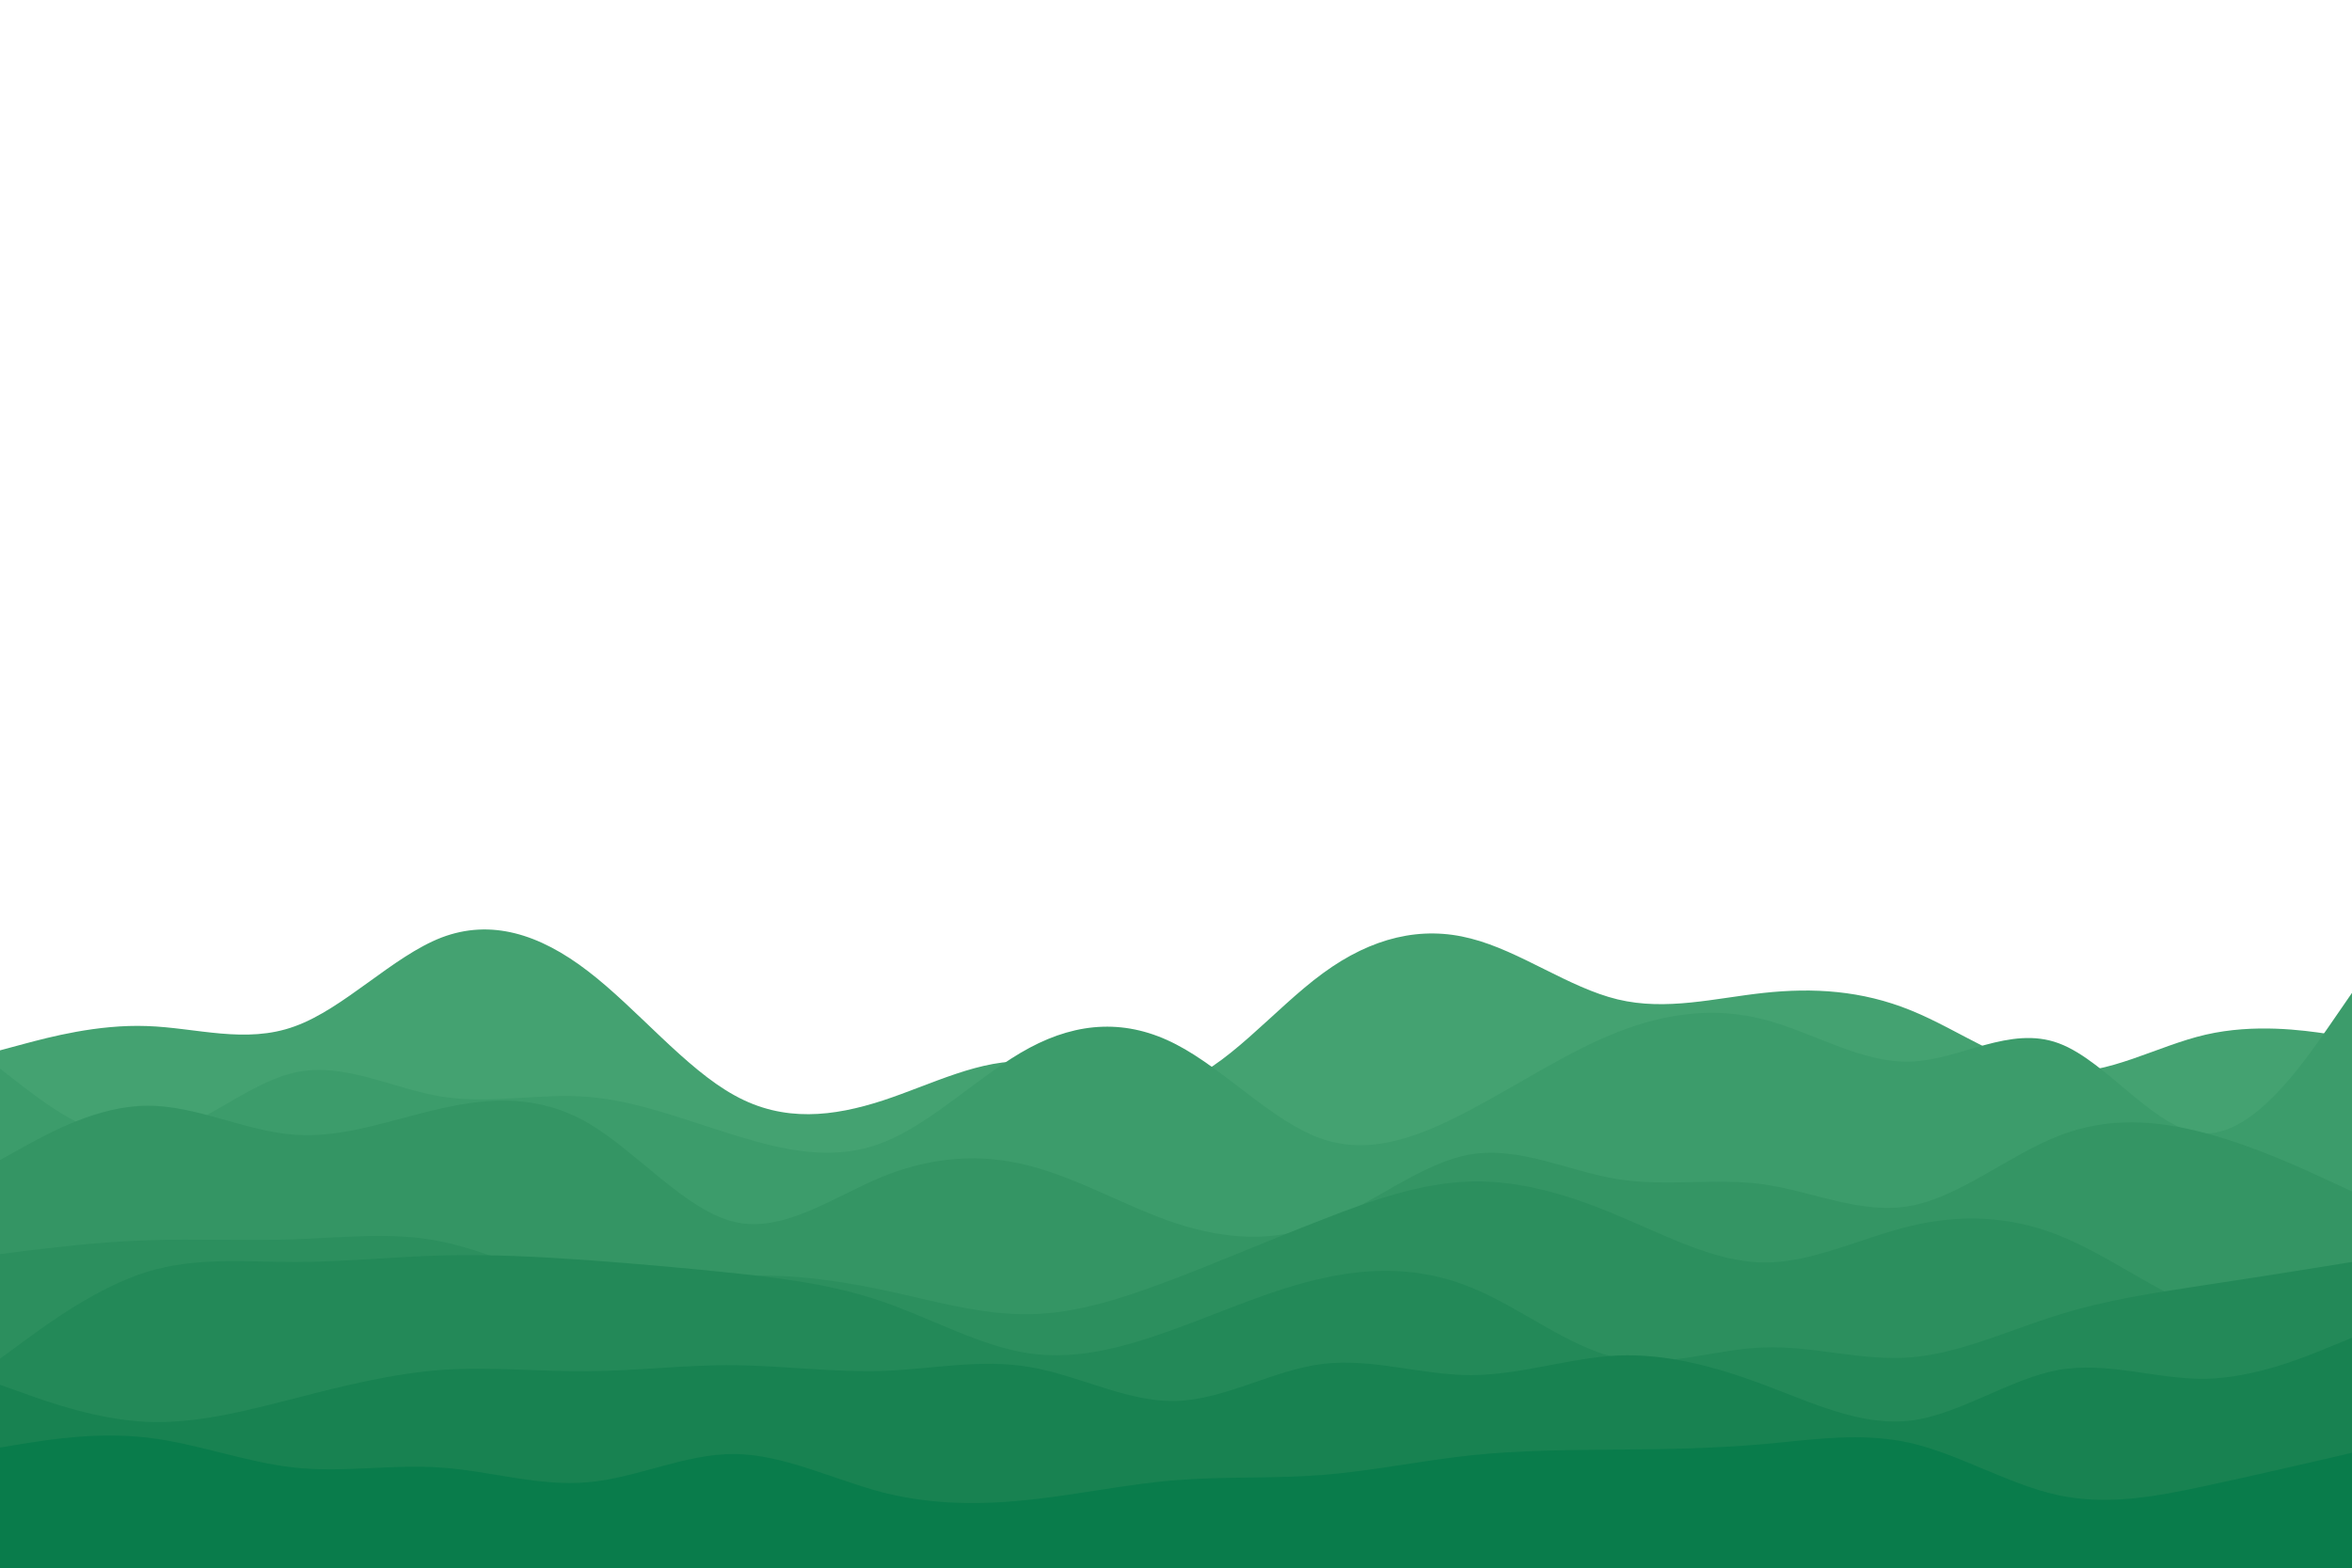
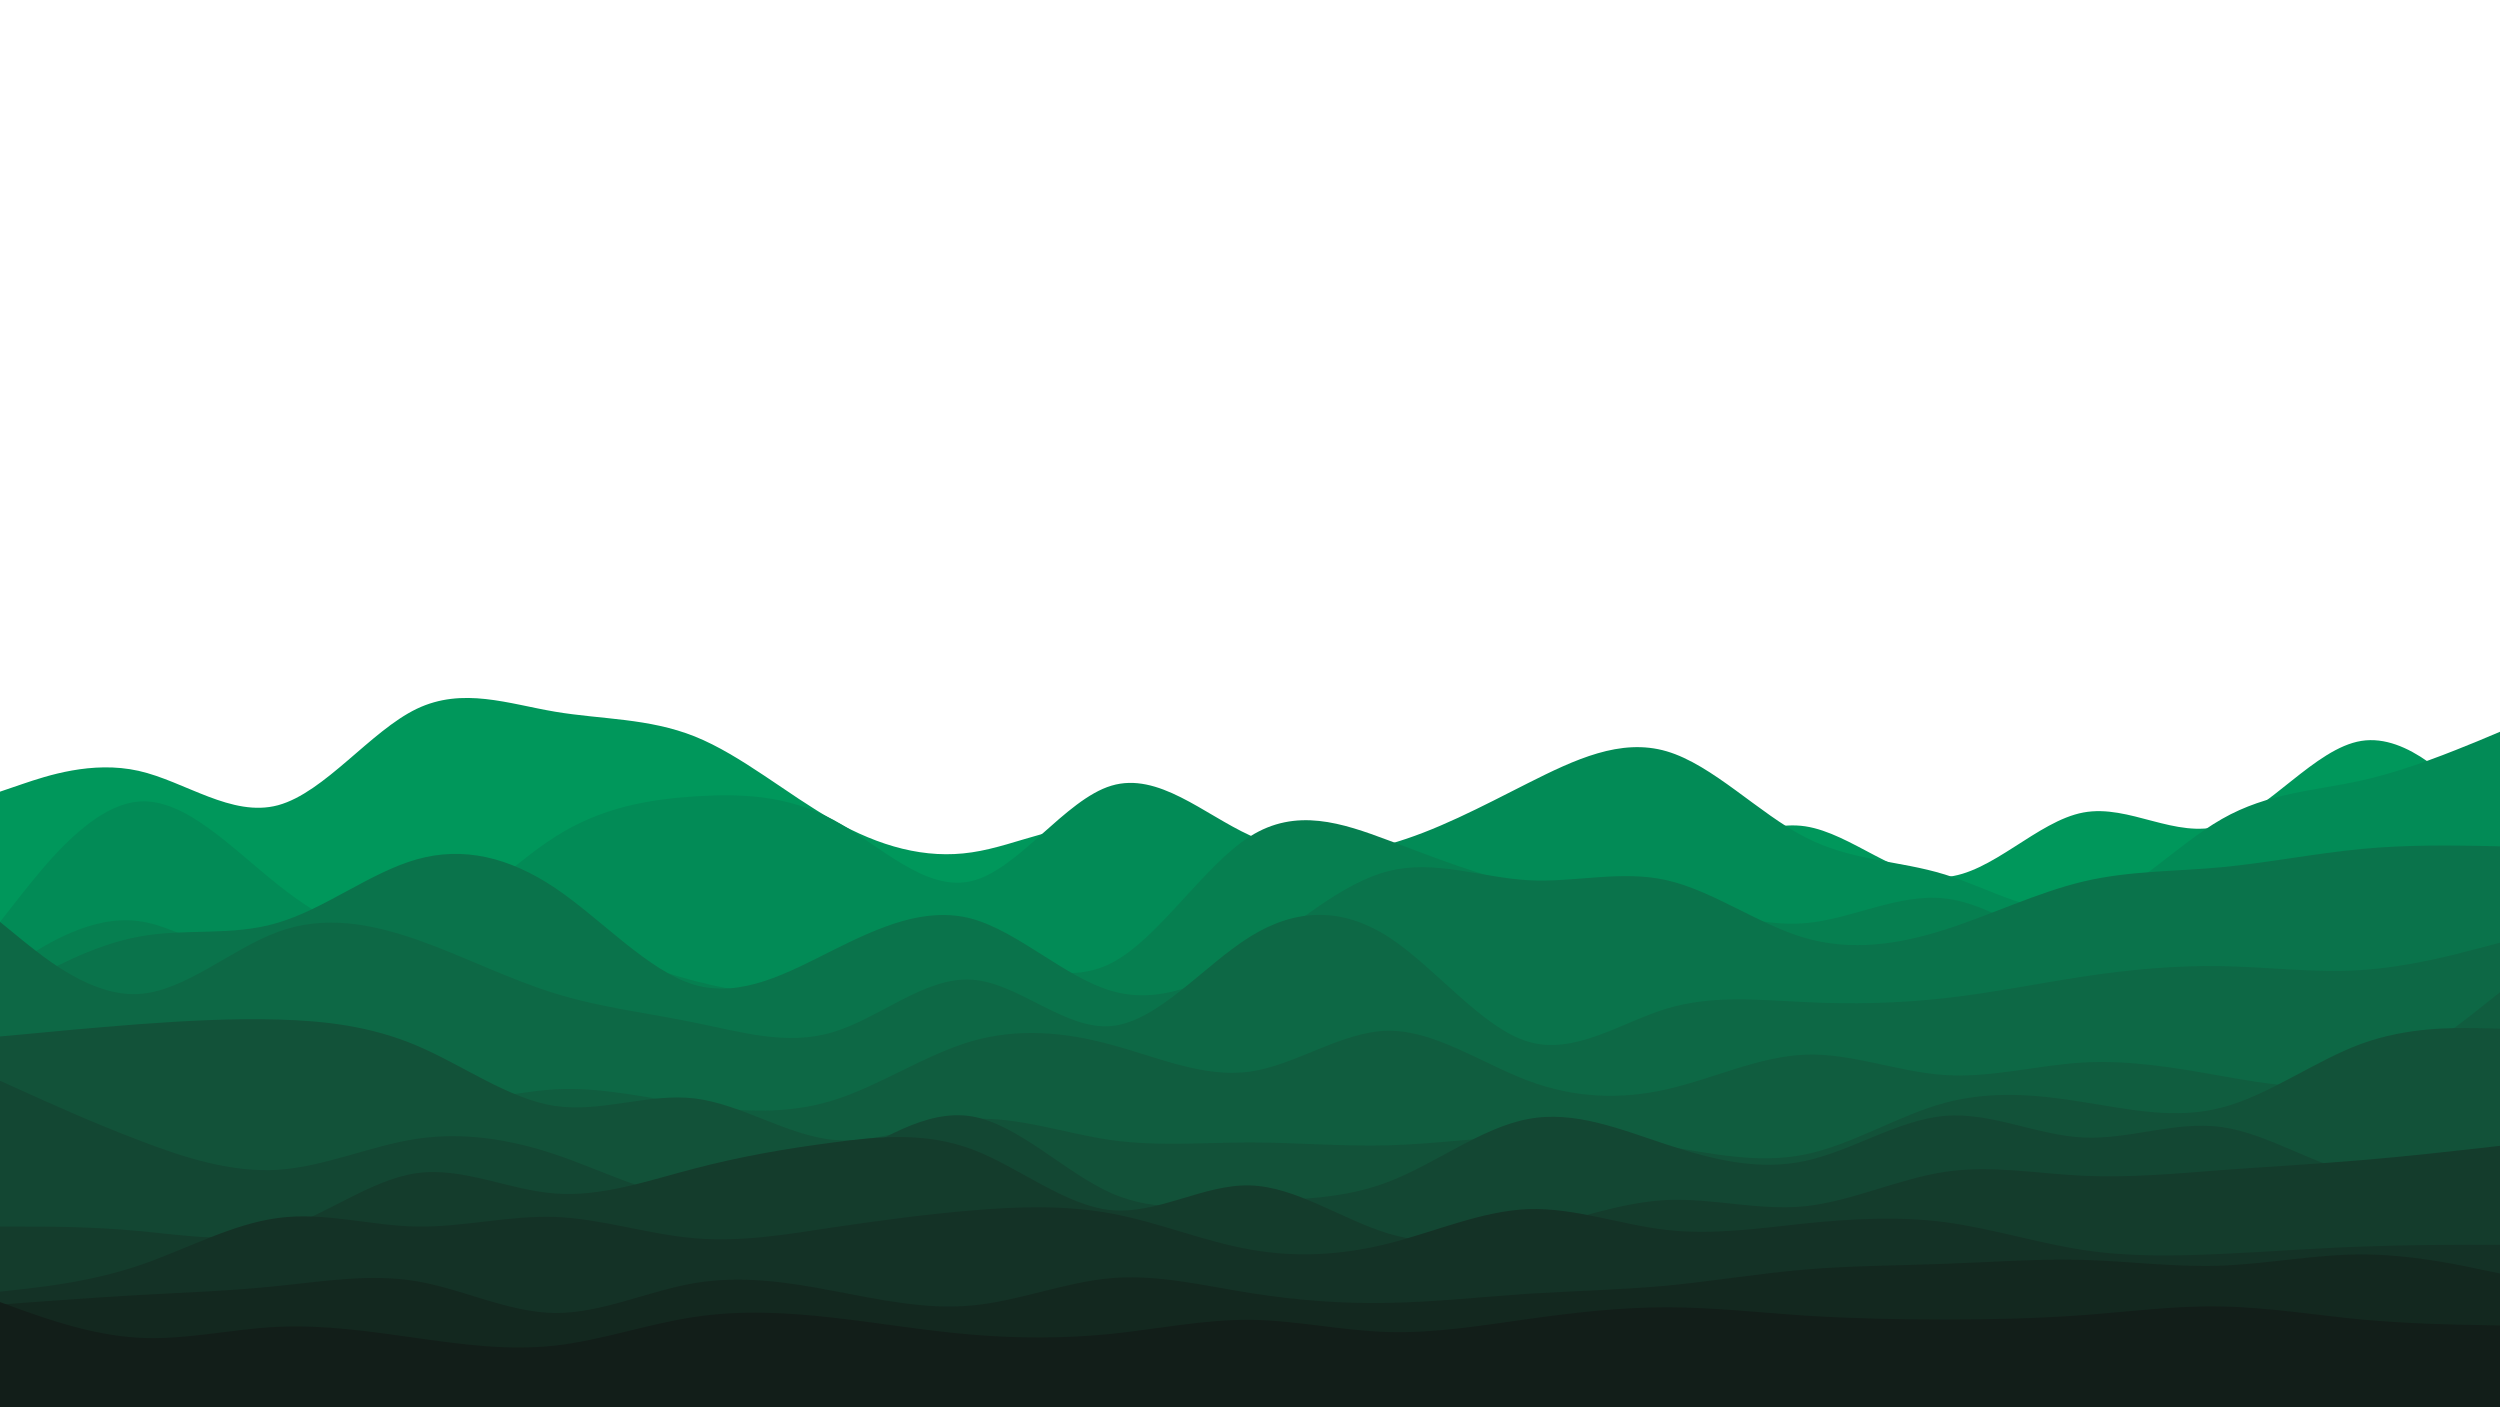
- <svg xmlns="http://www.w3.org/2000/svg" id="visual" viewBox="0 0 900 600" width="900" height="600" version="1.1">
-   <path d="M0 402L9.3 399.5C18.7 397 37.3 392 56.2 392.7C75 393.3 94 399.7 112.8 392.8C131.7 386 150.3 366 169 358.8C187.7 351.7 206.3 357.3 225 371.7C243.7 386 262.3 409 281.2 419.3C300 429.7 319 427.3 337.8 421.2C356.7 415 375.3 405 394 406.3C412.7 407.7 431.3 420.3 450 415C468.7 409.7 487.3 386.3 506.2 372.5C525 358.7 544 354.3 562.8 359.2C581.7 364 600.3 378 619 382.5C637.7 387 656.3 382 675 380C693.7 378 712.3 379 731.2 386.7C750 394.3 769 408.7 787.8 410.2C806.7 411.7 825.3 400.3 844 396C862.7 391.7 881.3 394.3 890.7 395.7L900 397L900 601L890.7 601C881.3 601 862.7 601 844 601C825.3 601 806.7 601 787.8 601C769 601 750 601 731.2 601C712.3 601 693.7 601 675 601C656.3 601 637.7 601 619 601C600.3 601 581.7 601 562.8 601C544 601 525 601 506.2 601C487.3 601 468.7 601 450 601C431.3 601 412.7 601 394 601C375.3 601 356.7 601 337.8 601C319 601 300 601 281.2 601C262.3 601 243.7 601 225 601C206.3 601 187.7 601 169 601C150.3 601 131.7 601 112.8 601C94 601 75 601 56.2 601C37.3 601 18.7 601 9.3 601L0 601Z" fill="#44a271" />
-   <path d="M0 409L9.3 416.2C18.7 423.3 37.3 437.7 56.2 435.5C75 433.3 94 414.7 112.8 410.5C131.7 406.3 150.3 416.7 169 419.7C187.7 422.7 206.3 418.3 225 419.8C243.7 421.3 262.3 428.7 281.2 434.5C300 440.3 319 444.7 337.8 437.3C356.7 430 375.3 411 394 401C412.7 391 431.3 390 450 399.7C468.7 409.3 487.3 429.7 506.2 436C525 442.3 544 434.7 562.8 424.7C581.7 414.7 600.3 402.3 619 395C637.7 387.7 656.3 385.3 675 390.2C693.7 395 712.3 407 731.2 406.3C750 405.7 769 392.3 787.8 399.3C806.7 406.3 825.3 433.7 844 433.8C862.7 434 881.3 407 890.7 393.5L900 380L900 601L890.7 601C881.3 601 862.7 601 844 601C825.3 601 806.7 601 787.8 601C769 601 750 601 731.2 601C712.3 601 693.7 601 675 601C656.3 601 637.7 601 619 601C600.3 601 581.7 601 562.8 601C544 601 525 601 506.2 601C487.3 601 468.7 601 450 601C431.3 601 412.7 601 394 601C375.3 601 356.7 601 337.8 601C319 601 300 601 281.2 601C262.3 601 243.7 601 225 601C206.3 601 187.7 601 169 601C150.3 601 131.7 601 112.8 601C94 601 75 601 56.2 601C37.3 601 18.7 601 9.3 601L0 601Z" fill="#3c9c6b" />
-   <path d="M0 444L9.3 438.8C18.7 433.7 37.3 423.3 56.2 423.2C75 423 94 433 112.8 434.3C131.7 435.7 150.3 428.3 169 424.2C187.7 420 206.3 419 225 429.8C243.7 440.7 262.3 463.3 281.2 467.7C300 472 319 458 337.8 450.3C356.7 442.7 375.3 441.3 394 446.2C412.7 451 431.3 462 450 468.2C468.7 474.3 487.3 475.7 506.2 468.3C525 461 544 445 562.8 441.8C581.7 438.7 600.3 448.3 619 451.3C637.7 454.3 656.3 450.7 675 453.3C693.7 456 712.3 465 731.2 461.5C750 458 769 442 787.8 434.7C806.7 427.3 825.3 428.7 844 433.7C862.7 438.7 881.3 447.3 890.7 451.7L900 456L900 601L890.7 601C881.3 601 862.7 601 844 601C825.3 601 806.7 601 787.8 601C769 601 750 601 731.2 601C712.3 601 693.7 601 675 601C656.3 601 637.7 601 619 601C600.3 601 581.7 601 562.8 601C544 601 525 601 506.2 601C487.3 601 468.7 601 450 601C431.3 601 412.7 601 394 601C375.3 601 356.7 601 337.8 601C319 601 300 601 281.2 601C262.3 601 243.7 601 225 601C206.3 601 187.7 601 169 601C150.3 601 131.7 601 112.8 601C94 601 75 601 56.2 601C37.3 601 18.7 601 9.3 601L0 601Z" fill="#349564" />
-   <path d="M0 480L9.3 478.8C18.7 477.7 37.3 475.3 56.2 474.7C75 474 94 475 112.8 474.3C131.7 473.7 150.3 471.3 169 475.2C187.7 479 206.3 489 225 491.7C243.7 494.3 262.3 489.7 281.2 488.5C300 487.3 319 489.7 337.8 493.7C356.7 497.7 375.3 503.3 394 503C412.7 502.7 431.3 496.3 450 489.2C468.7 482 487.3 474 506.2 466.7C525 459.3 544 452.7 562.8 452.2C581.7 451.7 600.3 457.3 619 465.2C637.7 473 656.3 483 675 483.2C693.7 483.3 712.3 473.7 731.2 469.2C750 464.7 769 465.3 787.8 472.8C806.7 480.3 825.3 494.7 844 501.5C862.7 508.3 881.3 507.7 890.7 507.3L900 507L900 601L890.7 601C881.3 601 862.7 601 844 601C825.3 601 806.7 601 787.8 601C769 601 750 601 731.2 601C712.3 601 693.7 601 675 601C656.3 601 637.7 601 619 601C600.3 601 581.7 601 562.8 601C544 601 525 601 506.2 601C487.3 601 468.7 601 450 601C431.3 601 412.7 601 394 601C375.3 601 356.7 601 337.8 601C319 601 300 601 281.2 601C262.3 601 243.7 601 225 601C206.3 601 187.7 601 169 601C150.3 601 131.7 601 112.8 601C94 601 75 601 56.2 601C37.3 601 18.7 601 9.3 601L0 601Z" fill="#2c8f5e" />
-   <path d="M0 520L9.3 513.2C18.7 506.3 37.3 492.7 56.2 486.8C75 481 94 483 112.8 483C131.7 483 150.3 481 169 480.5C187.7 480 206.3 481 225 482.3C243.7 483.7 262.3 485.3 281.2 487.3C300 489.3 319 491.7 337.8 498.2C356.7 504.7 375.3 515.3 394 518C412.7 520.7 431.3 515.3 450 508.5C468.7 501.7 487.3 493.3 506.2 489.2C525 485 544 485 562.8 492.7C581.7 500.3 600.3 515.7 619 519.7C637.7 523.7 656.3 516.3 675 515.7C693.7 515 712.3 521 731.2 519.5C750 518 769 509 787.8 503.2C806.7 497.3 825.3 494.7 844 491.8C862.7 489 881.3 486 890.7 484.5L900 483L900 601L890.7 601C881.3 601 862.7 601 844 601C825.3 601 806.7 601 787.8 601C769 601 750 601 731.2 601C712.3 601 693.7 601 675 601C656.3 601 637.7 601 619 601C600.3 601 581.7 601 562.8 601C544 601 525 601 506.2 601C487.3 601 468.7 601 450 601C431.3 601 412.7 601 394 601C375.3 601 356.7 601 337.8 601C319 601 300 601 281.2 601C262.3 601 243.7 601 225 601C206.3 601 187.7 601 169 601C150.3 601 131.7 601 112.8 601C94 601 75 601 56.2 601C37.3 601 18.7 601 9.3 601L0 601Z" fill="#238958" />
-   <path d="M0 530L9.3 533.3C18.7 536.7 37.3 543.3 56.2 544.2C75 545 94 540 112.8 535.2C131.7 530.3 150.3 525.7 169 524.3C187.7 523 206.3 525 225 524.8C243.7 524.7 262.3 522.3 281.2 522.5C300 522.7 319 525.3 337.8 524.7C356.7 524 375.3 520 394 523.2C412.7 526.3 431.3 536.7 450 536.2C468.7 535.7 487.3 524.3 506.2 522C525 519.7 544 526.3 562.8 526.3C581.7 526.3 600.3 519.7 619 518.8C637.7 518 656.3 523 675 530C693.7 537 712.3 546 731.2 543.7C750 541.3 769 527.7 787.8 524.3C806.7 521 825.3 528 844 527.7C862.7 527.3 881.3 519.7 890.7 515.8L900 512L900 601L890.7 601C881.3 601 862.7 601 844 601C825.3 601 806.7 601 787.8 601C769 601 750 601 731.2 601C712.3 601 693.7 601 675 601C656.3 601 637.7 601 619 601C600.3 601 581.7 601 562.8 601C544 601 525 601 506.2 601C487.3 601 468.7 601 450 601C431.3 601 412.7 601 394 601C375.3 601 356.7 601 337.8 601C319 601 300 601 281.2 601C262.3 601 243.7 601 225 601C206.3 601 187.7 601 169 601C150.3 601 131.7 601 112.8 601C94 601 75 601 56.2 601C37.3 601 18.7 601 9.3 601L0 601Z" fill="#188251" />
-   <path d="M0 554L9.3 552.5C18.7 551 37.3 548 56.2 550.2C75 552.3 94 559.7 112.8 561.7C131.7 563.7 150.3 560.3 169 561.7C187.7 563 206.3 569 225 567.3C243.7 565.7 262.3 556.3 281.2 556.5C300 556.7 319 566.3 337.8 571.2C356.7 576 375.3 576 394 574C412.7 572 431.3 568 450 566.5C468.7 565 487.3 566 506.2 564.5C525 563 544 559 562.8 557C581.7 555 600.3 555 619 554.8C637.7 554.7 656.3 554.3 675 552.7C693.7 551 712.3 548 731.2 552.3C750 556.7 769 568.3 787.8 572.3C806.7 576.3 825.3 572.7 844 568.7C862.7 564.7 881.3 560.3 890.7 558.2L900 556L900 601L890.7 601C881.3 601 862.7 601 844 601C825.3 601 806.7 601 787.8 601C769 601 750 601 731.2 601C712.3 601 693.7 601 675 601C656.3 601 637.7 601 619 601C600.3 601 581.7 601 562.8 601C544 601 525 601 506.2 601C487.3 601 468.7 601 450 601C431.3 601 412.7 601 394 601C375.3 601 356.7 601 337.8 601C319 601 300 601 281.2 601C262.3 601 243.7 601 225 601C206.3 601 187.7 601 169 601C150.3 601 131.7 601 112.8 601C94 601 75 601 56.2 601C37.3 601 18.7 601 9.3 601L0 601Z" fill="#097c4b" />
+ <svg xmlns="http://www.w3.org/2000/svg" id="visual" viewBox="0 0 960 540" width="960" height="540" version="1.1">
+   <path d="M0 304L8.8 301C17.7 298 35.3 292 53.2 296C71 300 89 314 106.8 309.2C124.7 304.3 142.3 280.7 160 272.2C177.7 263.7 195.3 270.3 213.2 273.3C231 276.3 249 275.7 266.8 282.8C284.7 290 302.3 305 320 315C337.7 325 355.3 330 373.2 327.3C391 324.7 409 314.3 426.8 318.2C444.7 322 462.3 340 480 345.8C497.7 351.7 515.3 345.3 533.2 346C551 346.7 569 354.3 586.8 354.5C604.7 354.7 622.3 347.3 640 337.3C657.7 327.3 675.3 314.7 693.2 317.3C711 320 729 338 746.8 336.8C764.7 335.7 782.3 315.3 800 312C817.7 308.7 835.3 322.3 853.2 317C871 311.7 889 287.3 906.8 284.5C924.7 281.7 942.3 300.3 951.2 309.7L960 319L960 541L951.2 541C942.3 541 924.7 541 906.8 541C889 541 871 541 853.2 541C835.3 541 817.7 541 800 541C782.3 541 764.7 541 746.8 541C729 541 711 541 693.2 541C675.3 541 657.7 541 640 541C622.3 541 604.7 541 586.8 541C569 541 551 541 533.2 541C515.3 541 497.7 541 480 541C462.3 541 444.7 541 426.8 541C409 541 391 541 373.2 541C355.3 541 337.7 541 320 541C302.3 541 284.7 541 266.8 541C249 541 231 541 213.2 541C195.3 541 177.7 541 160 541C142.3 541 124.7 541 106.8 541C89 541 71 541 53.2 541C35.3 541 17.7 541 8.8 541L0 541Z" fill="#00975b" />
+   <path d="M0 354L8.8 342.8C17.7 331.7 35.3 309.3 53.2 307.8C71 306.3 89 325.7 106.8 339.8C124.7 354 142.3 363 160 357.7C177.7 352.3 195.3 332.7 213.2 321.3C231 310 249 307 266.8 305.8C284.7 304.7 302.3 305.3 320 314.8C337.7 324.3 355.3 342.7 373.2 338.3C391 334 409 307 426.8 301.7C444.7 296.3 462.3 312.7 480 320.8C497.7 329 515.3 329 533.2 324.2C551 319.3 569 309.7 586.8 300.7C604.7 291.7 622.3 283.3 640 288.5C657.7 293.7 675.3 312.3 693.2 321.5C711 330.7 729 330.3 746.8 335.8C764.7 341.3 782.3 352.7 800 348.5C817.7 344.3 835.3 324.7 853.2 314.5C871 304.3 889 303.7 906.8 299.7C924.7 295.7 942.3 288.3 951.2 284.7L960 281L960 541L951.2 541C942.3 541 924.7 541 906.8 541C889 541 871 541 853.2 541C835.3 541 817.7 541 800 541C782.3 541 764.7 541 746.8 541C729 541 711 541 693.2 541C675.3 541 657.7 541 640 541C622.3 541 604.7 541 586.8 541C569 541 551 541 533.2 541C515.3 541 497.7 541 480 541C462.3 541 444.7 541 426.8 541C409 541 391 541 373.2 541C355.3 541 337.7 541 320 541C302.3 541 284.7 541 266.8 541C249 541 231 541 213.2 541C195.3 541 177.7 541 160 541C142.3 541 124.7 541 106.8 541C89 541 71 541 53.2 541C35.3 541 17.7 541 8.8 541L0 541Z" fill="#028b56" />
+   <path d="M0 374L8.8 368.3C17.7 362.7 35.3 351.3 53.2 353.7C71 356 89 372 106.8 369.8C124.7 367.7 142.3 347.3 160 342.3C177.7 337.3 195.3 347.7 213.2 356.3C231 365 249 372 266.8 376.7C284.7 381.3 302.3 383.7 320 380.3C337.7 377 355.3 368 373.2 368.5C391 369 409 379 426.8 369.8C444.7 360.7 462.3 332.3 480 321.2C497.7 310 515.3 316 533.2 322.7C551 329.3 569 336.7 586.8 340C604.7 343.3 622.3 342.7 640 345.8C657.7 349 675.3 356 693.2 354.5C711 353 729 343 746.8 345C764.7 347 782.3 361 800 368.8C817.7 376.7 835.3 378.3 853.2 370C871 361.7 889 343.3 906.8 345.3C924.7 347.3 942.3 369.7 951.2 380.8L960 392L960 541L951.2 541C942.3 541 924.7 541 906.8 541C889 541 871 541 853.2 541C835.3 541 817.7 541 800 541C782.3 541 764.7 541 746.8 541C729 541 711 541 693.2 541C675.3 541 657.7 541 640 541C622.3 541 604.7 541 586.8 541C569 541 551 541 533.2 541C515.3 541 497.7 541 480 541C462.3 541 444.7 541 426.8 541C409 541 391 541 373.2 541C355.3 541 337.7 541 320 541C302.3 541 284.7 541 266.8 541C249 541 231 541 213.2 541C195.3 541 177.7 541 160 541C142.3 541 124.7 541 106.8 541C89 541 71 541 53.2 541C35.3 541 17.7 541 8.8 541L0 541Z" fill="#067f50" />
+   <path d="M0 383L8.8 378C17.7 373 35.3 363 53.2 359.7C71 356.3 89 359.7 106.8 354.3C124.7 349 142.3 335 160 330C177.7 325 195.3 329 213.2 341C231 353 249 373 266.8 378.2C284.7 383.3 302.3 373.7 320 364.8C337.7 356 355.3 348 373.2 352.8C391 357.7 409 375.3 426.8 380.5C444.7 385.7 462.3 378.3 480 366.7C497.7 355 515.3 339 533.2 334.5C551 330 569 337 586.8 338C604.7 339 622.3 334 640 338C657.7 342 675.3 355 693.2 360.2C711 365.3 729 362.7 746.8 357C764.7 351.3 782.3 342.7 800 338.5C817.7 334.3 835.3 334.7 853.2 333C871 331.3 889 327.7 906.8 326C924.7 324.3 942.3 324.7 951.2 324.8L960 325L960 541L951.2 541C942.3 541 924.7 541 906.8 541C889 541 871 541 853.2 541C835.3 541 817.7 541 800 541C782.3 541 764.7 541 746.8 541C729 541 711 541 693.2 541C675.3 541 657.7 541 640 541C622.3 541 604.7 541 586.8 541C569 541 551 541 533.2 541C515.3 541 497.7 541 480 541C462.3 541 444.7 541 426.8 541C409 541 391 541 373.2 541C355.3 541 337.7 541 320 541C302.3 541 284.7 541 266.8 541C249 541 231 541 213.2 541C195.3 541 177.7 541 160 541C142.3 541 124.7 541 106.8 541C89 541 71 541 53.2 541C35.3 541 17.7 541 8.8 541L0 541Z" fill="#0a734b" />
+   <path d="M0 354L8.8 361.2C17.7 368.3 35.3 382.7 53.2 381.7C71 380.7 89 364.3 106.8 357.8C124.7 351.3 142.3 354.7 160 360.8C177.7 367 195.3 376 213.2 381.5C231 387 249 389 266.8 392.7C284.7 396.3 302.3 401.7 320 396.3C337.7 391 355.3 375 373.2 376.2C391 377.3 409 395.7 426.8 394C444.7 392.3 462.3 370.7 480 359.7C497.7 348.7 515.3 348.3 533.2 359.8C551 371.3 569 394.7 586.8 400C604.7 405.3 622.3 392.7 640 387.3C657.7 382 675.3 384 693.2 384.8C711 385.7 729 385.3 746.8 383.3C764.7 381.3 782.3 377.7 800 375C817.7 372.3 835.3 370.7 853.2 371C871 371.3 889 373.7 906.8 372.5C924.7 371.3 942.3 366.7 951.2 364.3L960 362L960 541L951.2 541C942.3 541 924.7 541 906.8 541C889 541 871 541 853.2 541C835.3 541 817.7 541 800 541C782.3 541 764.7 541 746.8 541C729 541 711 541 693.2 541C675.3 541 657.7 541 640 541C622.3 541 604.7 541 586.8 541C569 541 551 541 533.2 541C515.3 541 497.7 541 480 541C462.3 541 444.7 541 426.8 541C409 541 391 541 373.2 541C355.3 541 337.7 541 320 541C302.3 541 284.7 541 266.8 541C249 541 231 541 213.2 541C195.3 541 177.7 541 160 541C142.3 541 124.7 541 106.8 541C89 541 71 541 53.2 541C35.3 541 17.7 541 8.8 541L0 541Z" fill="#0d6845" />
+   <path d="M0 402L8.8 405.2C17.7 408.3 35.3 414.7 53.2 410.3C71 406 89 391 106.8 392.8C124.7 394.7 142.3 413.3 160 419.5C177.7 425.7 195.3 419.3 213.2 418.3C231 417.3 249 421.7 266.8 424.3C284.7 427 302.3 428 320 422.5C337.7 417 355.3 405 373.2 399.8C391 394.7 409 396.3 426.8 401.2C444.7 406 462.3 414 480 411.5C497.7 409 515.3 396 533.2 395.8C551 395.7 569 408.3 586.8 415C604.7 421.7 622.3 422.3 640 418.3C657.7 414.3 675.3 405.7 693.2 405C711 404.3 729 411.7 746.8 412.8C764.7 414 782.3 409 800 408C817.7 407 835.3 410 853.2 413.2C871 416.3 889 419.7 906.8 414.3C924.7 409 942.3 395 951.2 388L960 381L960 541L951.2 541C942.3 541 924.7 541 906.8 541C889 541 871 541 853.2 541C835.3 541 817.7 541 800 541C782.3 541 764.7 541 746.8 541C729 541 711 541 693.2 541C675.3 541 657.7 541 640 541C622.3 541 604.7 541 586.8 541C569 541 551 541 533.2 541C515.3 541 497.7 541 480 541C462.3 541 444.7 541 426.8 541C409 541 391 541 373.2 541C355.3 541 337.7 541 320 541C302.3 541 284.7 541 266.8 541C249 541 231 541 213.2 541C195.3 541 177.7 541 160 541C142.3 541 124.7 541 106.8 541C89 541 71 541 53.2 541C35.3 541 17.7 541 8.8 541L0 541Z" fill="#105d3f" />
+   <path d="M0 398L8.8 397.2C17.7 396.3 35.3 394.7 53.2 393.3C71 392 89 391 106.8 391.5C124.7 392 142.3 394 160 401.5C177.7 409 195.3 422 213.2 424.7C231 427.3 249 419.7 266.8 421.8C284.7 424 302.3 436 320 437.7C337.7 439.3 355.3 430.7 373.2 429.7C391 428.7 409 435.3 426.8 437.8C444.7 440.3 462.3 438.7 480 438.7C497.7 438.7 515.3 440.3 533.2 439.8C551 439.3 569 436.7 586.8 436.2C604.7 435.7 622.3 437.3 640 440.2C657.7 443 675.3 447 693.2 443.3C711 439.7 729 428.3 746.8 423.5C764.7 418.7 782.3 420.3 800 423.2C817.7 426 835.3 430 853.2 425.3C871 420.7 889 407.3 906.8 400.8C924.7 394.3 942.3 394.7 951.2 394.8L960 395L960 541L951.2 541C942.3 541 924.7 541 906.8 541C889 541 871 541 853.2 541C835.3 541 817.7 541 800 541C782.3 541 764.7 541 746.8 541C729 541 711 541 693.2 541C675.3 541 657.7 541 640 541C622.3 541 604.7 541 586.8 541C569 541 551 541 533.2 541C515.3 541 497.7 541 480 541C462.3 541 444.7 541 426.8 541C409 541 391 541 373.2 541C355.3 541 337.7 541 320 541C302.3 541 284.7 541 266.8 541C249 541 231 541 213.2 541C195.3 541 177.7 541 160 541C142.3 541 124.7 541 106.8 541C89 541 71 541 53.2 541C35.3 541 17.7 541 8.8 541L0 541Z" fill="#125239" />
+   <path d="M0 415L8.8 419C17.7 423 35.3 431 53.2 437.8C71 444.7 89 450.3 106.8 449.2C124.7 448 142.3 440 160 437.3C177.7 434.7 195.3 437.3 213.2 443.3C231 449.3 249 458.7 266.8 460.5C284.7 462.3 302.3 456.7 320 447.5C337.7 438.3 355.3 425.7 373.2 428.7C391 431.7 409 450.3 426.8 458.2C444.7 466 462.3 463 480 461.7C497.7 460.3 515.3 460.7 533.2 453.8C551 447 569 433 586.8 429.7C604.7 426.3 622.3 433.7 640 439.5C657.7 445.3 675.3 449.7 693.2 445.8C711 442 729 430 746.8 428.5C764.7 427 782.3 436 800 436.8C817.7 437.7 835.3 430.3 853.2 432.8C871 435.3 889 447.7 906.8 451C924.7 454.3 942.3 448.7 951.2 445.8L960 443L960 541L951.2 541C942.3 541 924.7 541 906.8 541C889 541 871 541 853.2 541C835.3 541 817.7 541 800 541C782.3 541 764.7 541 746.8 541C729 541 711 541 693.2 541C675.3 541 657.7 541 640 541C622.3 541 604.7 541 586.8 541C569 541 551 541 533.2 541C515.3 541 497.7 541 480 541C462.3 541 444.7 541 426.8 541C409 541 391 541 373.2 541C355.3 541 337.7 541 320 541C302.3 541 284.7 541 266.8 541C249 541 231 541 213.2 541C195.3 541 177.7 541 160 541C142.3 541 124.7 541 106.8 541C89 541 71 541 53.2 541C35.3 541 17.7 541 8.8 541L0 541Z" fill="#134733" />
+   <path d="M0 471L8.8 471C17.7 471 35.3 471 53.2 472.7C71 474.3 89 477.7 106.8 472.3C124.7 467 142.3 453 160 450.5C177.7 448 195.3 457 213.2 458.3C231 459.7 249 453.3 266.8 448.7C284.7 444 302.3 441 320 438.7C337.7 436.3 355.3 434.7 373.2 441.3C391 448 409 463 426.8 464.7C444.7 466.3 462.3 454.7 480 455.2C497.7 455.7 515.3 468.3 533.2 473.7C551 479 569 477 586.8 472.7C604.7 468.3 622.3 461.7 640 460.8C657.7 460 675.3 465 693.2 463.2C711 461.3 729 452.7 746.8 450C764.7 447.3 782.3 450.7 800 451.5C817.7 452.3 835.3 450.7 853.2 449.3C871 448 889 447 906.8 445.5C924.7 444 942.3 442 951.2 441L960 440L960 541L951.2 541C942.3 541 924.7 541 906.8 541C889 541 871 541 853.2 541C835.3 541 817.7 541 800 541C782.3 541 764.7 541 746.8 541C729 541 711 541 693.2 541C675.3 541 657.7 541 640 541C622.3 541 604.7 541 586.8 541C569 541 551 541 533.2 541C515.3 541 497.7 541 480 541C462.3 541 444.7 541 426.8 541C409 541 391 541 373.2 541C355.3 541 337.7 541 320 541C302.3 541 284.7 541 266.8 541C249 541 231 541 213.2 541C195.3 541 177.7 541 160 541C142.3 541 124.7 541 106.8 541C89 541 71 541 53.2 541C35.3 541 17.7 541 8.8 541L0 541Z" fill="#143c2c" />
+   <path d="M0 496L8.8 495C17.7 494 35.3 492 53.2 486C71 480 89 470 106.8 467.7C124.7 465.3 142.3 470.7 160 471C177.7 471.3 195.3 466.7 213.2 467.3C231 468 249 474 266.8 475.5C284.7 477 302.3 474 320 471.3C337.7 468.7 355.3 466.3 373.2 464.8C391 463.3 409 462.7 426.8 466C444.7 469.3 462.3 476.7 480 479.8C497.7 483 515.3 482 533.2 477.5C551 473 569 465 586.8 464.3C604.7 463.7 622.3 470.3 640 472.3C657.7 474.3 675.3 471.7 693.2 469.8C711 468 729 467 746.8 469.3C764.7 471.7 782.3 477.3 800 480C817.7 482.7 835.3 482.3 853.2 481.5C871 480.7 889 479.3 906.8 478.7C924.7 478 942.3 478 951.2 478L960 478L960 541L951.2 541C942.3 541 924.7 541 906.8 541C889 541 871 541 853.2 541C835.3 541 817.7 541 800 541C782.3 541 764.7 541 746.8 541C729 541 711 541 693.2 541C675.3 541 657.7 541 640 541C622.3 541 604.7 541 586.8 541C569 541 551 541 533.2 541C515.3 541 497.7 541 480 541C462.3 541 444.7 541 426.8 541C409 541 391 541 373.2 541C355.3 541 337.7 541 320 541C302.3 541 284.7 541 266.8 541C249 541 231 541 213.2 541C195.3 541 177.7 541 160 541C142.3 541 124.7 541 106.8 541C89 541 71 541 53.2 541C35.3 541 17.7 541 8.8 541L0 541Z" fill="#143226" />
+   <path d="M0 501L8.8 500.3C17.7 499.7 35.3 498.3 53.2 497.3C71 496.3 89 495.7 106.8 493.8C124.7 492 142.3 489 160 492C177.7 495 195.3 504 213.2 504.2C231 504.3 249 495.7 266.8 492.7C284.7 489.7 302.3 492.3 320 495.7C337.7 499 355.3 503 373.2 501.3C391 499.7 409 492.3 426.8 490.8C444.7 489.3 462.3 493.7 480 496.5C497.7 499.3 515.3 500.7 533.2 500.3C551 500 569 498 586.8 496.8C604.7 495.7 622.3 495.3 640 493.7C657.7 492 675.3 489 693.2 487.5C711 486 729 486 746.8 485.3C764.7 484.7 782.3 483.3 800 483.8C817.7 484.3 835.3 486.7 853.2 486C871 485.3 889 481.7 906.8 481.7C924.7 481.7 942.3 485.3 951.2 487.2L960 489L960 541L951.2 541C942.3 541 924.7 541 906.8 541C889 541 871 541 853.2 541C835.3 541 817.7 541 800 541C782.3 541 764.7 541 746.8 541C729 541 711 541 693.2 541C675.3 541 657.7 541 640 541C622.3 541 604.7 541 586.8 541C569 541 551 541 533.2 541C515.3 541 497.7 541 480 541C462.3 541 444.7 541 426.8 541C409 541 391 541 373.2 541C355.3 541 337.7 541 320 541C302.3 541 284.7 541 266.8 541C249 541 231 541 213.2 541C195.3 541 177.7 541 160 541C142.3 541 124.7 541 106.8 541C89 541 71 541 53.2 541C35.3 541 17.7 541 8.8 541L0 541Z" fill="#13281f" />
+   <path d="M0 500L8.8 503.2C17.7 506.3 35.3 512.7 53.2 513.7C71 514.7 89 510.3 106.8 509.5C124.7 508.7 142.3 511.3 160 513.8C177.7 516.3 195.3 518.7 213.2 516.7C231 514.7 249 508.3 266.8 505.7C284.7 503 302.3 504 320 506C337.7 508 355.3 511 373.2 512.5C391 514 409 514 426.8 512.2C444.7 510.3 462.3 506.7 480 506.8C497.7 507 515.3 511 533.2 511.5C551 512 569 509 586.8 506.5C604.7 504 622.3 502 640 502C657.7 502 675.3 504 693.2 505.2C711 506.3 729 506.7 746.8 506.7C764.7 506.7 782.3 506.3 800 505C817.7 503.7 835.3 501.3 853.2 501.7C871 502 889 505 906.8 506.7C924.7 508.3 942.3 508.7 951.2 508.8L960 509L960 541L951.2 541C942.3 541 924.7 541 906.8 541C889 541 871 541 853.2 541C835.3 541 817.7 541 800 541C782.3 541 764.7 541 746.8 541C729 541 711 541 693.2 541C675.3 541 657.7 541 640 541C622.3 541 604.7 541 586.8 541C569 541 551 541 533.2 541C515.3 541 497.7 541 480 541C462.3 541 444.7 541 426.8 541C409 541 391 541 373.2 541C355.3 541 337.7 541 320 541C302.3 541 284.7 541 266.8 541C249 541 231 541 213.2 541C195.3 541 177.7 541 160 541C142.3 541 124.7 541 106.8 541C89 541 71 541 53.2 541C35.3 541 17.7 541 8.8 541L0 541Z" fill="#121e19" />
</svg>
